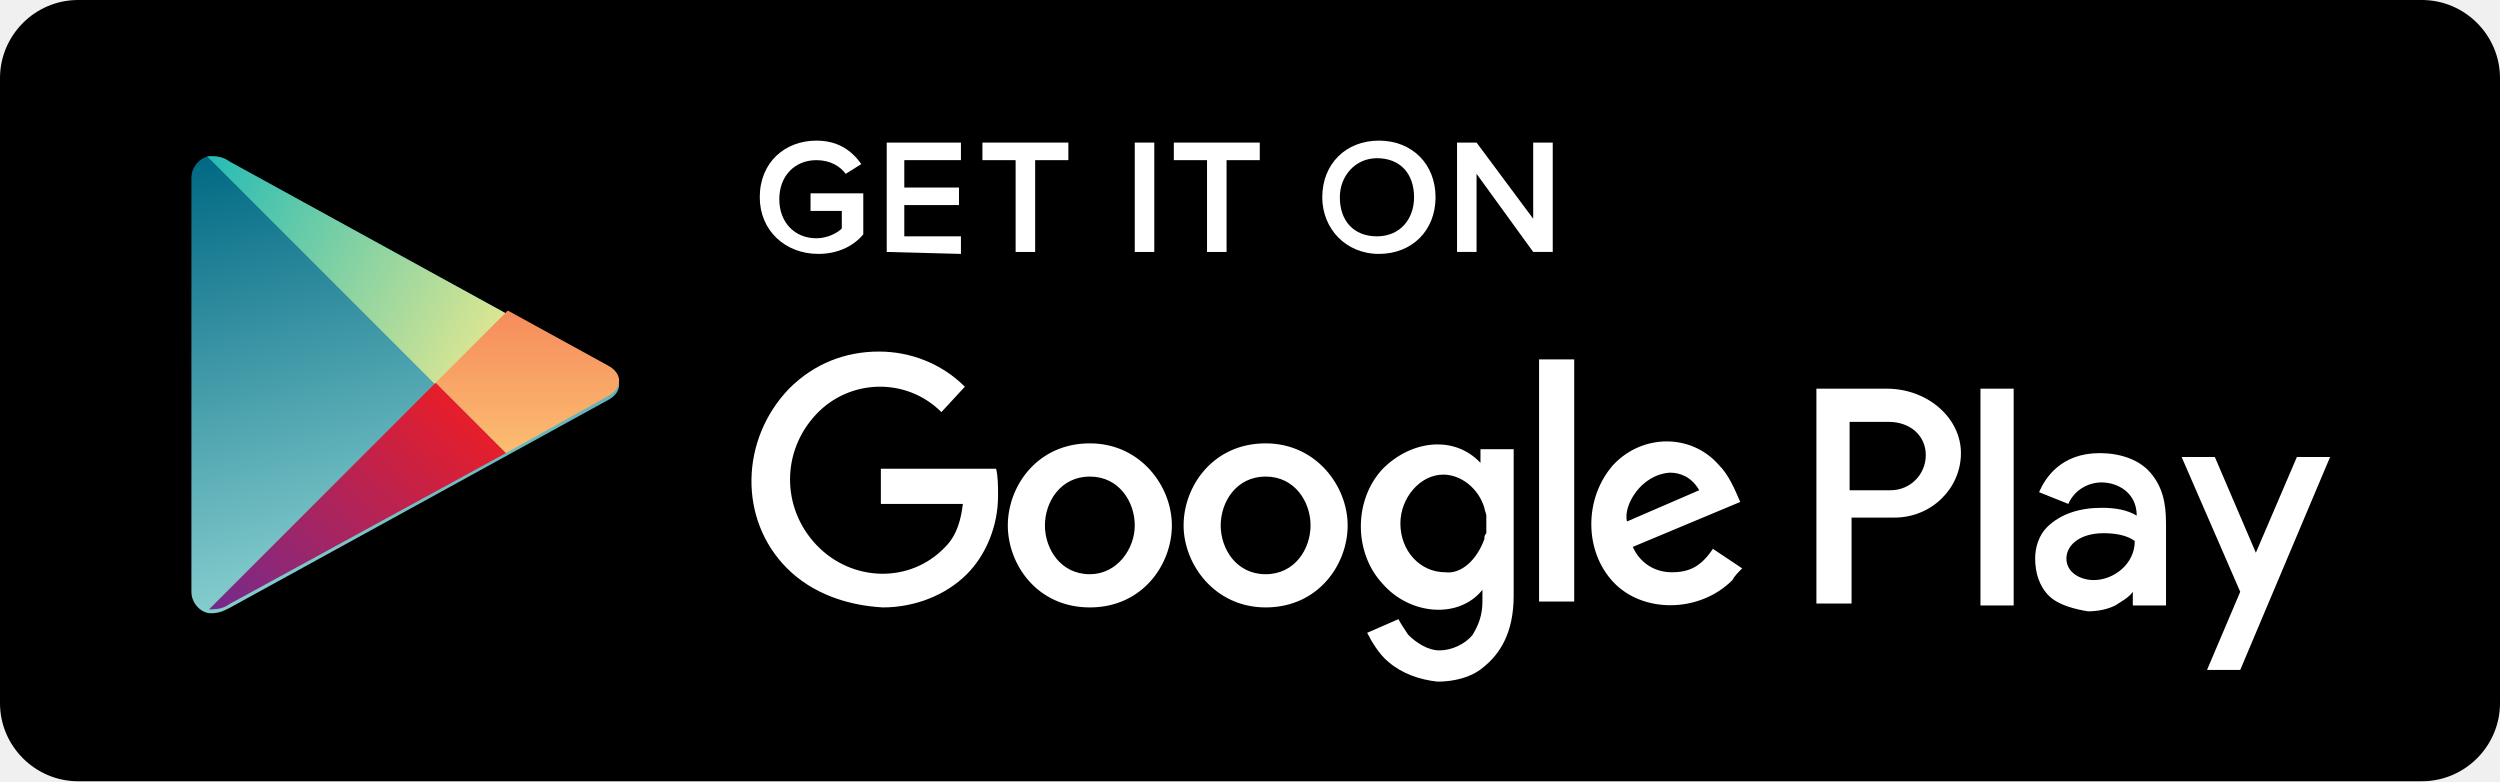
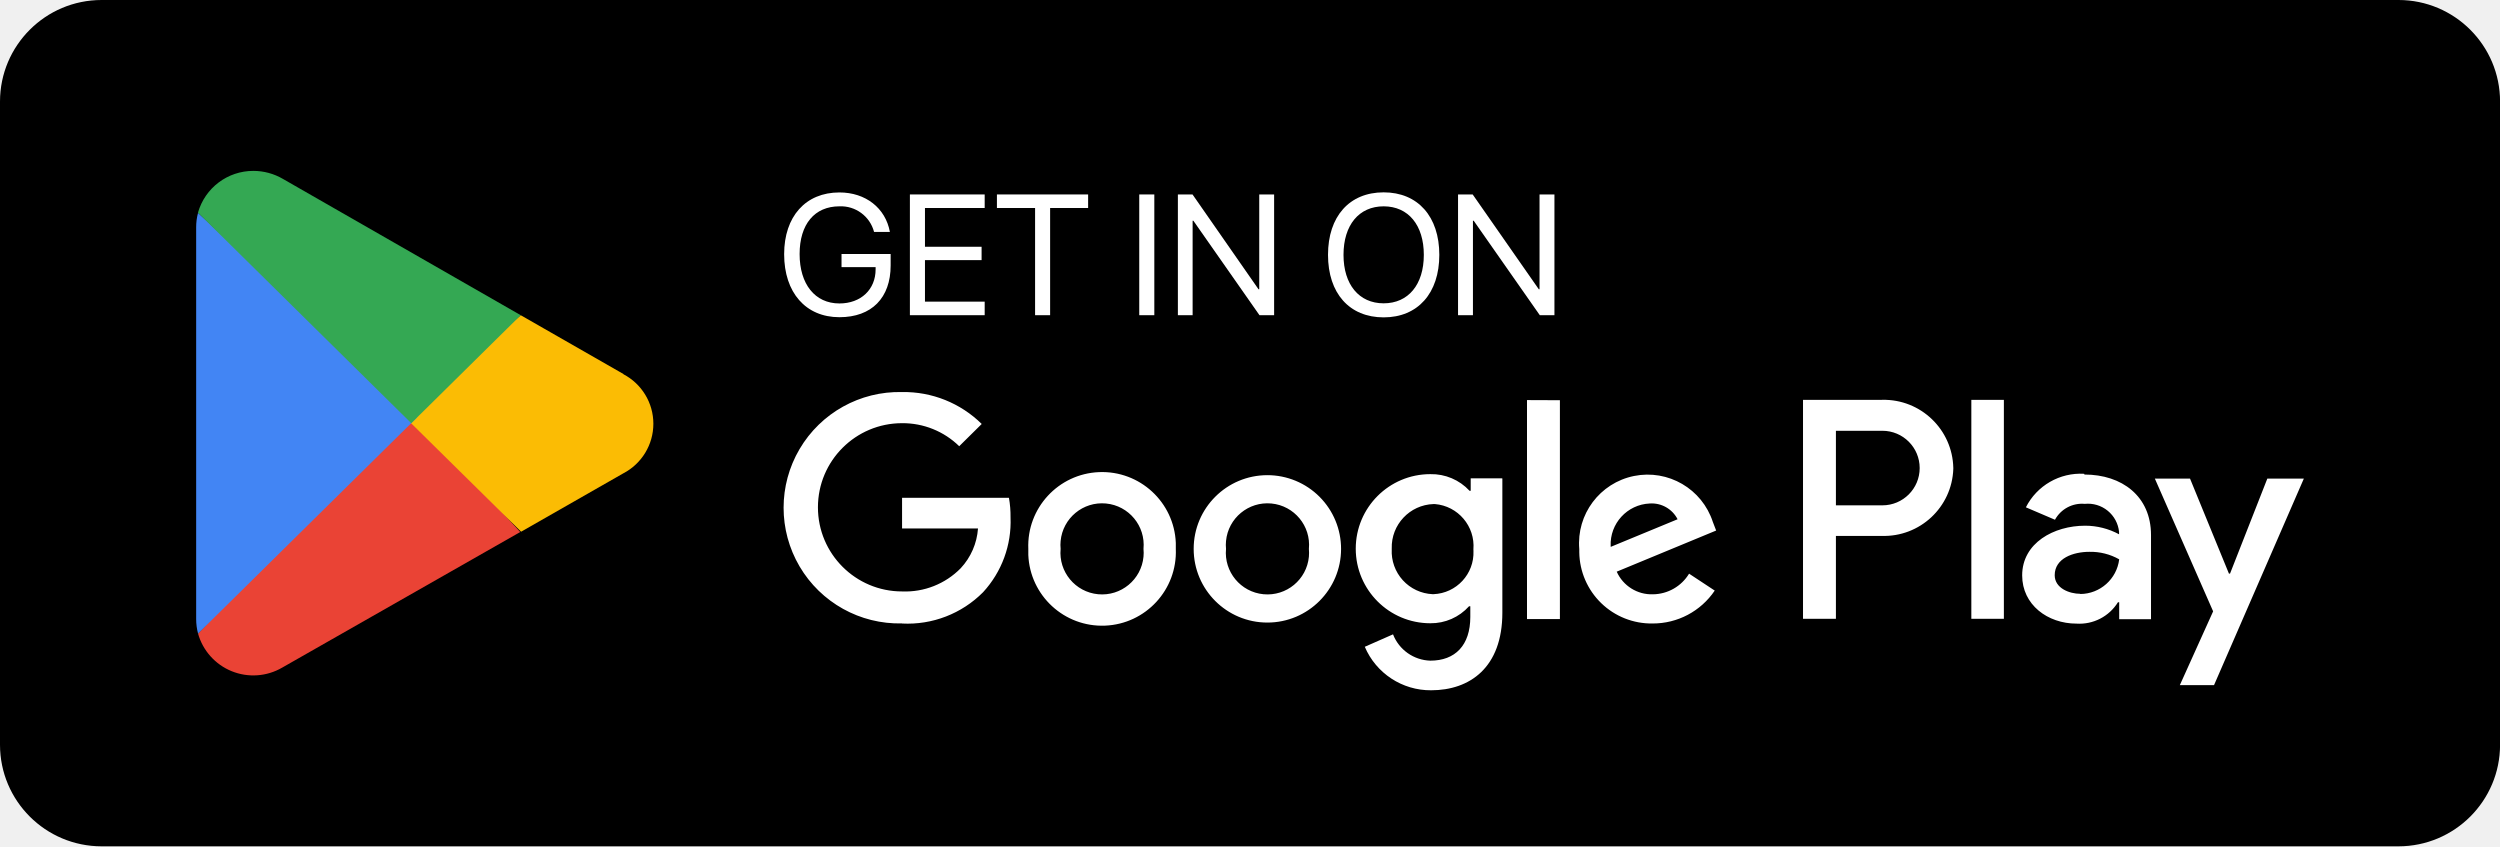
- <svg xmlns="http://www.w3.org/2000/svg" id="Badges" width="128" height="40" enable-background="new 185.5 -25.5 128 128" version="1.1" viewBox="185.5 -25.5 128 40" xml:space="preserve">
-   <g id="g86" transform="translate(0,-44)">
-     <path id="path2" d="m309.5 58.5h-120c-2.2 0-4-1.8-4-4v-32c0-2.2 1.8-4 4-4h120c2.2 0 4 1.8 4 4v32c0 2.2-1.8 4-4 4z" />
-     <linearGradient id="SVGID_1_" x1="201.77" x2="207.37" y1="25.074" y2="48.064" gradientUnits="userSpaceOnUse">
-       <stop id="stop4" offset="0" stop-color="#006884" />
-       <stop id="stop6" offset="1" stop-color="#8AD1D0" />
-     </linearGradient>
-     <path id="path9" fill="url(#SVGID_1_)" fill-rule="evenodd" d="m195.3 38.1v-10.5c0-0.6 0.5-1.1 1-1.1s0.7 0.1 1 0.3l19.3 10.6c0.4 0.2 0.6 0.5 0.6 0.8s-0.2 0.6-0.6 0.8l-19.3 10.6c-0.2 0.1-0.5 0.3-1 0.3s-1-0.5-1-1.1z" clip-rule="evenodd" />
-     <linearGradient id="SVGID_2_" x1="194.94" x2="210.2" y1="28.344" y2="36.591" gradientUnits="userSpaceOnUse">
-       <stop id="stop11" offset="0" stop-color="#24BBB6" />
-       <stop id="stop13" offset="1" stop-color="#DBE692" />
-     </linearGradient>
-     <path id="path16" fill="url(#SVGID_2_)" fill-rule="evenodd" d="m207.8 38.2-11.7-11.7h0.2c0.5 0 0.7 0.1 1 0.3l14.2 7.8z" clip-rule="evenodd" />
-     <linearGradient id="SVGID_3_" x1="212.49" x2="212.49" y1="42.12" y2="34.172" gradientUnits="userSpaceOnUse">
-       <stop id="stop18" offset="0" stop-color="#FCC072" />
-       <stop id="stop20" offset="1" stop-color="#F58A5B" />
-     </linearGradient>
-     <path id="path23" fill="url(#SVGID_3_)" fill-rule="evenodd" d="m211.4 41.7-3.6-3.6 3.7-3.7 5.1 2.8c0.4 0.2 0.6 0.5 0.6 0.8s-0.2 0.6-0.6 0.8z" clip-rule="evenodd" />
-     <linearGradient id="SVGID_4_" x1="197.89" x2="209.95" y1="51.769" y2="39.504" gradientUnits="userSpaceOnUse">
-       <stop id="stop25" offset="0" stop-color="#712B8F" />
-       <stop id="stop27" offset="1" stop-color="#EA1D27" />
-     </linearGradient>
-     <path id="path30" fill="url(#SVGID_4_)" fill-rule="evenodd" d="m196.2 49.7 11.6-11.6 3.6 3.6-14.1 7.7c-0.3 0.2-0.5 0.3-1.1 0.3 0.1 0 0.1 0 0 0z" clip-rule="evenodd" />
-     <path id="path32" fill="#fff" fill-rule="evenodd" d="m256.6 52.4c-0.5-0.4-0.9-1.1-1.1-1.5l1.6-0.7c0.1 0.2 0.3 0.5 0.5 0.8 0.4 0.4 1 0.8 1.6 0.8s1.3-0.3 1.7-0.8c0.3-0.5 0.5-1 0.5-1.7v-0.6c-1.2 1.5-3.7 1.3-5.1-0.3-1.5-1.6-1.5-4.3 0-5.9 1.5-1.5 3.7-1.7 5-0.3v-0.7h1.7v7.5c0 1.9-0.7 3-1.6 3.7-0.6 0.5-1.5 0.7-2.3 0.7-0.9-0.1-1.8-0.4-2.5-1zm41.9 0.4 1.7-4-3-6.9h1.7l2.1 4.9 2.1-4.9h1.7l-4.6 10.9zm-8.1-3.8c-0.5-0.5-0.7-1.2-0.7-1.9 0-0.6 0.2-1.2 0.6-1.6 0.7-0.7 1.7-1 2.8-1 0.7 0 1.3 0.1 1.8 0.4 0-1.2-1-1.7-1.8-1.7-0.7 0-1.4 0.4-1.7 1.1l-1.5-0.6c0.3-0.7 1.1-2 3.1-2 1 0 2 0.3 2.6 1s0.8 1.5 0.8 2.6v4.2h-1.7v-0.7c-0.2 0.3-0.6 0.5-0.9 0.7-0.4 0.2-0.9 0.3-1.4 0.3-0.6-0.1-1.5-0.3-2-0.8zm-53.3-3.6c0-2 1.5-4.2 4.2-4.2 2.6 0 4.2 2.2 4.2 4.2s-1.5 4.2-4.2 4.2-4.2-2.2-4.2-4.2zm9 0c0-2 1.5-4.2 4.2-4.2 2.6 0 4.2 2.2 4.2 4.2s-1.5 4.2-4.2 4.2c-2.6 0-4.2-2.2-4.2-4.2zm-20.3 2.2c-2.5-2.5-2.4-6.6 0.1-9.2 1.3-1.3 2.9-1.9 4.6-1.9 1.6 0 3.2 0.6 4.4 1.8l-1.2 1.3c-1.8-1.8-4.7-1.7-6.4 0.1-1.8 1.9-1.8 4.8 0 6.7s4.8 2 6.6 0.1c0.6-0.6 0.8-1.4 0.9-2.2h-4.2v-1.8h5.9c0.1 0.4 0.1 0.9 0.1 1.4 0 1.5-0.6 3-1.6 4-1.1 1.1-2.7 1.7-4.3 1.7-1.8-0.1-3.6-0.7-4.9-2zm42.3 0.7c-1.5-1.6-1.5-4.3 0-6 1.5-1.6 4-1.6 5.4 0 0.5 0.5 0.8 1.2 1.1 1.9l-5.5 2.3c0.3 0.7 1 1.3 2 1.3 0.9 0 1.5-0.3 2.1-1.2l1.5 1c-0.2 0.2-0.4 0.4-0.5 0.6-1.7 1.7-4.6 1.7-6.1 0.1zm10.4 1.2v-11.1h3.6c2.1 0 3.8 1.5 3.8 3.3s-1.5 3.3-3.4 3.3h-2.2v4.4h-1.8zm8.4 0v-11.1h1.7v11.1zm-22.6-0.2v-12.4h1.8v12.4zm30.5-3.1c-0.4-0.3-1-0.4-1.6-0.4-1.2 0-1.9 0.6-1.9 1.3s0.7 1.1 1.4 1.1c1 0 2.1-0.8 2.1-2zm-51.2-0.8c0-1.2-0.8-2.5-2.3-2.5s-2.3 1.3-2.3 2.5 0.8 2.5 2.3 2.5c1.4 0 2.3-1.3 2.3-2.5zm9 0c0-1.2-0.8-2.5-2.3-2.5s-2.3 1.3-2.3 2.5 0.8 2.5 2.3 2.5 2.3-1.3 2.3-2.5zm8.9 0.7c0-0.1 0-0.2 0.1-0.3v-0.4-0.4-0.1c0-0.1-0.1-0.3-0.1-0.4-0.3-1-1.2-1.7-2.1-1.7-1.2 0-2.2 1.2-2.2 2.5 0 1.4 1 2.5 2.3 2.5 0.8 0.1 1.6-0.6 2-1.7zm7.3-0.9 3.7-1.6c-0.4-0.7-1-0.9-1.5-0.9-1.5 0.1-2.4 1.7-2.2 2.5zm15.3-3.4c0-1-0.8-1.7-1.9-1.7h-2v3.5h2.1c1 0 1.8-0.8 1.8-1.8z" clip-rule="evenodd" />
-     <polygon id="polygon34" fill="#fff" fill-rule="evenodd" points="299.7 50.8 299.7 50.7 299.7 50.7 299.8 50.7 299.8 50.7 299.7 50.7 299.7 50.7 299.7 50.8 299.7 50.8 299.8 50.8" clip-rule="evenodd" />
-     <path id="path36" fill="#fff" fill-rule="evenodd" d="m299.8 50.8v0 0zm0-0.1z" clip-rule="evenodd" />
-     <polygon id="polygon38" fill="#fff" fill-rule="evenodd" points="299.8 50.7 299.8 50.7 299.8 50.7 299.8 50.7 299.8 50.7 299.8 50.7 299.8 50.7 299.8 50.8" clip-rule="evenodd" />
-     <path id="path40" fill="#fff" fill-rule="evenodd" d="m299.8 50.8zm0-0.1z" clip-rule="evenodd" />
-     <polygon id="polygon42" fill="#fff" fill-rule="evenodd" points="299.8 50.7 299.8 50.8 299.8 50.8" clip-rule="evenodd" />
-     <polygon id="polygon44" fill="#fff" fill-rule="evenodd" points="299.8 50.7 299.8 50.7 299.8 50.7 299.8 50.7 299.8 50.7 299.8 50.7 299.8 50.7 299.8 50.8" clip-rule="evenodd" />
-     <path id="path46" fill="#fff" fill-rule="evenodd" d="m299.8 50.8v0zm0 0v0z" clip-rule="evenodd" />
-     <path id="path48" fill="#fff" fill-rule="evenodd" d="m299.9 50.8v0 0 0zm0-0.1zm0 0.1v0z" clip-rule="evenodd" />
-     <polygon id="polygon50" fill="#fff" fill-rule="evenodd" points="299.9 50.7 299.9 50.7 299.9 50.7 299.9 50.7 299.9 50.7 299.9 50.8 299.9 50.8" clip-rule="evenodd" />
-     <polygon id="polygon52" fill="#fff" fill-rule="evenodd" points="299.9 50.7 299.9 50.8" clip-rule="evenodd" />
-     <path id="path54" fill="#fff" fill-rule="evenodd" d="m299.9 50.8v0 0zm0-0.1v0 0z" clip-rule="evenodd" />
-     <path id="path56" fill="#fff" fill-rule="evenodd" d="m299.9 50.8v0 0 0 0z" clip-rule="evenodd" />
-     <path id="path58" fill="#fff" fill-rule="evenodd" d="m300 50.8v0c-0.1-0.1-0.1-0.1 0 0-0.1 0-0.1 0 0 0zm0-0.1v0c0 0.1-0.1 0.1 0 0-0.1 0 0 0 0 0z" clip-rule="evenodd" />
-     <polygon id="polygon60" fill="#fff" fill-rule="evenodd" points="300 50.7 300 50.7 300 50.7 300 50.8 300 50.8 300 50.7 300 50.7 300 50.8 300 50.8 300 50.7 300 50.7 300 50.8" clip-rule="evenodd" />
-     <path id="path62" fill="#fff" fill-rule="evenodd" d="m300 50.8zm0-0.1z" clip-rule="evenodd" />
-     <path id="path64" fill="#fff" fill-rule="evenodd" d="m300 50.8v0 0 0 0 0 0 0 0z" clip-rule="evenodd" />
-     <polygon id="polygon66" fill="#fff" fill-rule="evenodd" points="300.1 50.7 300.1 50.8 300.1 50.8 300.1 50.7 300 50.7" clip-rule="evenodd" />
-     <polygon id="polygon68" fill="#fff" fill-rule="evenodd" points="300.1 50.7 300.1 50.7 300.1 50.7 300.1 50.7 300.1 50.7 300.1 50.7 300.1 50.7 300.1 50.8" clip-rule="evenodd" />
-     <path id="path70" fill="#fff" fill-rule="evenodd" d="m300.1 50.8v0 0zm0-0.1z" clip-rule="evenodd" />
-     <path id="path72" fill="#fff" d="m224.4 28.6c0-1.8 1.3-2.9 2.9-2.9 1.1 0 1.8 0.5 2.3 1.2l-0.8 0.5c-0.3-0.4-0.8-0.7-1.5-0.7-1.1 0-1.9 0.8-1.9 2s0.8 2 1.9 2c0.6 0 1.1-0.3 1.3-0.5v-0.9h-1.6v-0.9h2.7v2.1c-0.5 0.6-1.3 1-2.3 1-1.7 0-3-1.2-3-2.9z" />
-     <path id="path74" fill="#fff" d="m230.9 31.4v-5.6h3.8v0.9h-2.9v1.4h2.8v0.9h-2.8v1.6h2.9v0.9z" />
-     <path id="path76" fill="#fff" d="m237.5 31.4v-4.7h-1.7v-0.9h4.4v0.9h-1.7v4.7z" />
-     <path id="path78" fill="#fff" d="m243.6 31.4v-5.6h1v5.6h-1z" />
-     <path id="path80" fill="#fff" d="m247.3 31.4v-4.7h-1.7v-0.9h4.4v0.9h-1.7v4.7z" />
-     <path id="path82" fill="#fff" d="m253.2 28.6c0-1.7 1.2-2.9 2.9-2.9s2.9 1.2 2.9 2.9-1.2 2.9-2.9 2.9-2.9-1.3-2.9-2.9zm4.7 0c0-1.2-0.7-2-1.9-2-1.1 0-1.9 0.9-1.9 2 0 1.2 0.7 2 1.9 2s1.9-0.9 1.9-2z" />
-     <path id="path84" fill="#fff" d="m264 31.4-2.9-4v4h-1v-5.6h1l2.9 3.9v-3.9h1v5.6z" />
-   </g>
+ <svg xmlns="http://www.w3.org/2000/svg" viewBox="0 0 759.84 257.23">
+   <path fill="#000" d="M30.87,0H729a30.89,30.89,0,0,1,30.86,30.87V226.36A30.89,30.89,0,0,1,729,257.23H30.87A30.89,30.89,0,0,1,0,226.36V30.87A30.89,30.89,0,0,1,30.87,0Z" />
+   <path fill="#fff" d="M689.12,145.47l-11.33,28.86h-.34l-11.82-28.86H654.94l17.71,40.34-10.12,22.43h10.39l27.3-62.77Zm-80.07-23.94h-9.89v66.54h9.89Zm-37.24,0H548v66.54h10V162.88h13.86a21.1,21.1,0,0,0,21.82-20.37,2.81,2.81,0,0,0,0-.29,21.15,21.15,0,0,0-21.58-20.7Zm.27,32.06H558V130.93h14.13a11.33,11.33,0,1,1,0,22.66ZM633.45,144a18.65,18.65,0,0,0-17.71,10.19l8.84,3.78a9.36,9.36,0,0,1,9.06-4.83,9.51,9.51,0,0,1,10.42,8.52v.73a21.68,21.68,0,0,0-10.31-2.61c-9.48,0-19.14,5.22-19.14,15.11,0,8.91,7.74,14.65,16.5,14.65a13.79,13.79,0,0,0,12.61-6.49h.38v5.14h9.67V162.62c0-11.82-8.84-18.39-20.24-18.39Zm-1.17,36.48c-3.25,0-7.78-1.66-7.78-5.66,0-5.14,5.63-7.1,10.54-7.1A17.6,17.6,0,0,1,644.1,170a12,12,0,0,1-11.82,10.54Zm-358.11,9a35.17,35.17,0,1,1,0-70.32,33.66,33.66,0,0,1,24.21,9.7l-6.84,6.76a24.57,24.57,0,0,0-17.37-7,25.57,25.57,0,0,0,0,51.14A23.61,23.61,0,0,0,292,172.7a19.78,19.78,0,0,0,5.25-12.08H274.17v-9.33h32.48a31.76,31.76,0,0,1,.49,6A31.64,31.64,0,0,1,298.79,180,32.33,32.33,0,0,1,274.17,189.51Zm83.2-22.66a22.43,22.43,0,0,1-44.83,1.84c0-.61,0-1.23,0-1.84A22.43,22.43,0,1,1,357.37,165C357.39,165.62,357.39,166.24,357.37,166.85Zm-9.82,0a12.65,12.65,0,0,0-25.19-2.39,11.93,11.93,0,0,0,0,2.39,12.65,12.65,0,1,0,25.19,2.39A11.93,11.93,0,0,0,347.55,166.85Zm60.05,0a22.4,22.4,0,1,1-22.4-22.4A22.39,22.39,0,0,1,407.6,166.85Zm-9.78,0a12.65,12.65,0,0,0-25.19-2.39,11.93,11.93,0,0,0,0,2.39,12.65,12.65,0,1,0,25.19,2.39A13.63,13.63,0,0,0,397.82,166.85Zm58.8-21.26v40.67c0,16.69-9.93,23.57-21.64,23.57a21.73,21.73,0,0,1-20.17-13.22l8.58-3.78a12.57,12.57,0,0,0,11.33,8c7.55,0,12.16-4.65,12.16-13.3v-3.24h-.38a15.56,15.56,0,0,1-11.78,5.17,22.66,22.66,0,0,1,0-45.32,15.77,15.77,0,0,1,11.93,5.06H447v-3.78h9.59ZM447.82,167a12.8,12.8,0,0,0-11.72-13.8l-.4,0A13.14,13.14,0,0,0,423,166.71c0,.08,0,.17,0,.25a13,13,0,0,0,12.41,13.63h.28a12.65,12.65,0,0,0,12.15-13.14A4.32,4.32,0,0,0,447.82,167Zm26.29-45.36v66.51h-10V121.6Zm39.28,52.73,7.78,5.13a22.66,22.66,0,0,1-18.89,10A21.94,21.94,0,0,1,480,167.88c0-.34,0-.69,0-1a20.85,20.85,0,0,1,40.6-8.23l1,2.6-30.22,12.5a11.62,11.62,0,0,0,11,6.88A13,13,0,0,0,513.39,174.33Zm-23.83-8.16,20.32-8.39a8.84,8.84,0,0,0-8.46-4.79,12.43,12.43,0,0,0-11.88,12.95C489.55,166,489.55,166.09,489.56,166.17Z" />
+   <path fill="#ea4335" d="M124.52,125.18,60.19,192.57a17.45,17.45,0,0,0,25.55,10.36l72.38-41.23Z" />
+   <path fill="#fbbc04" d="M189.56,113.72,158.26,95.8,123,126.71l35.38,34.9,31.06-17.74a17,17,0,0,0,0-30.15Z" />
+   <path fill="#4285f4" d="M60.19,64.69a16.84,16.84,0,0,0-.57,4.41V188.16a17.72,17.72,0,0,0,.57,4.41l66.53-65.67Z" />
+   <path fill="#34a853" d="M125,128.63,158.26,95.8,86,54.38a17.86,17.86,0,0,0-9-2.44,17.46,17.46,0,0,0-16.83,12.7Z" />
+   <path fill="#fff" d="M255.13,96.41c-10.24,0-16.8-7.48-16.8-19.15,0-11.47,6.53-18.77,16.8-18.77,7.94,0,14,4.71,15.34,12h-4.81a10.43,10.43,0,0,0-10.53-7.78c-7.55,0-12.1,5.44-12.1,14.52s4.63,15,12.1,15c6.52,0,11-4.23,11-10.38v-.66H255.77v-4H270.7v3.49C270.7,90.53,264.93,96.41,255.13,96.41Z" />
+   <path fill="#fff" d="M299.28,95.8H276.55V59.1h22.73v4.12H281.13V75h17.21v4.06H281.13V91.68h18.15Z" />
+   <path fill="#fff" d="M314.6,95.8V63.22H303V59.1h27.72v4.12H319.17V95.8Z" />
+   <path fill="#fff" d="M346.26,95.8V59.1h4.58V95.8Z" />
+   <path fill="#fff" d="M358,95.8V59.1h4.45L382.5,87.91h.23V59.1h4.52V95.8H382.8L362.71,67.09h-.23V95.8Z" />
+   <path fill="#fff" d="M437.46,77.46c0,11.65-6.52,19-16.92,19s-16.91-7.3-16.91-19,6.51-19,16.91-19S437.46,65.81,437.46,77.46Zm-29.12,0c0,9,4.7,14.73,12.2,14.73s12.21-5.7,12.21-14.73-4.7-14.75-12.21-14.75S408.34,68.41,408.34,77.46Z" />
+   <path fill="#fff" d="M443.15,95.8V59.1h4.45l20.09,28.81h.23V59.1h4.53V95.8H468L447.91,67.09h-.23V95.8Z" />
</svg>
